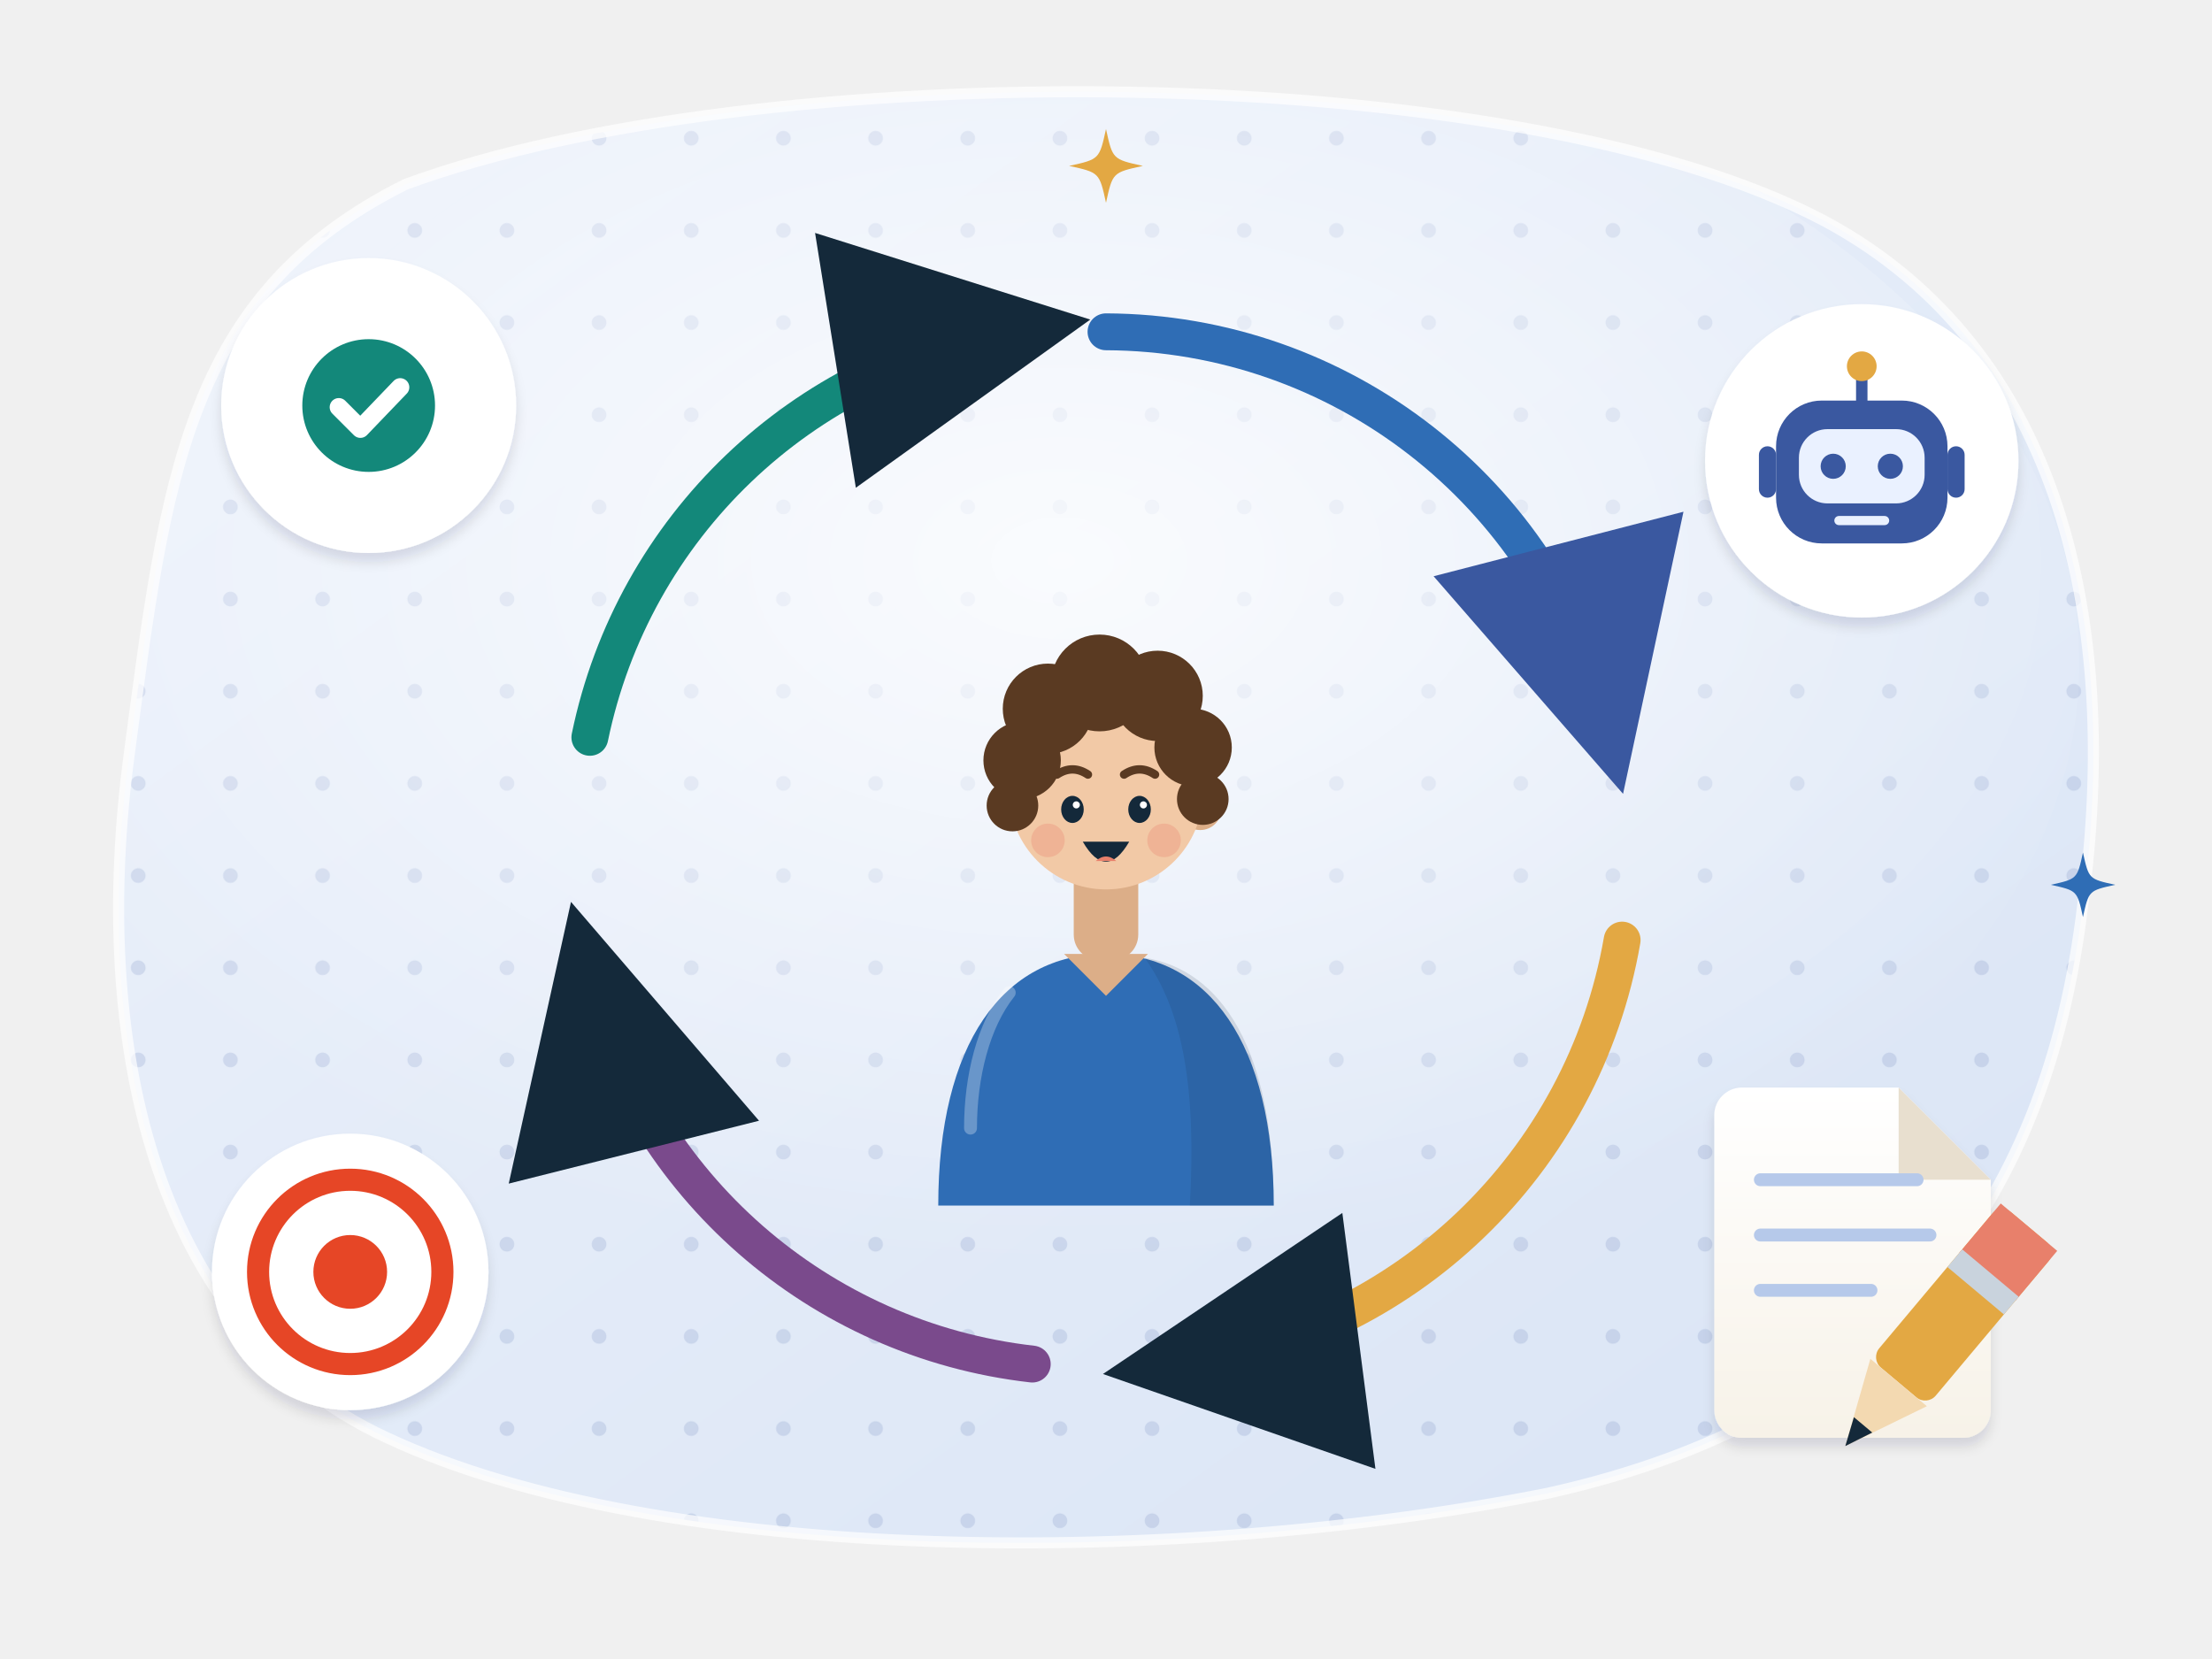
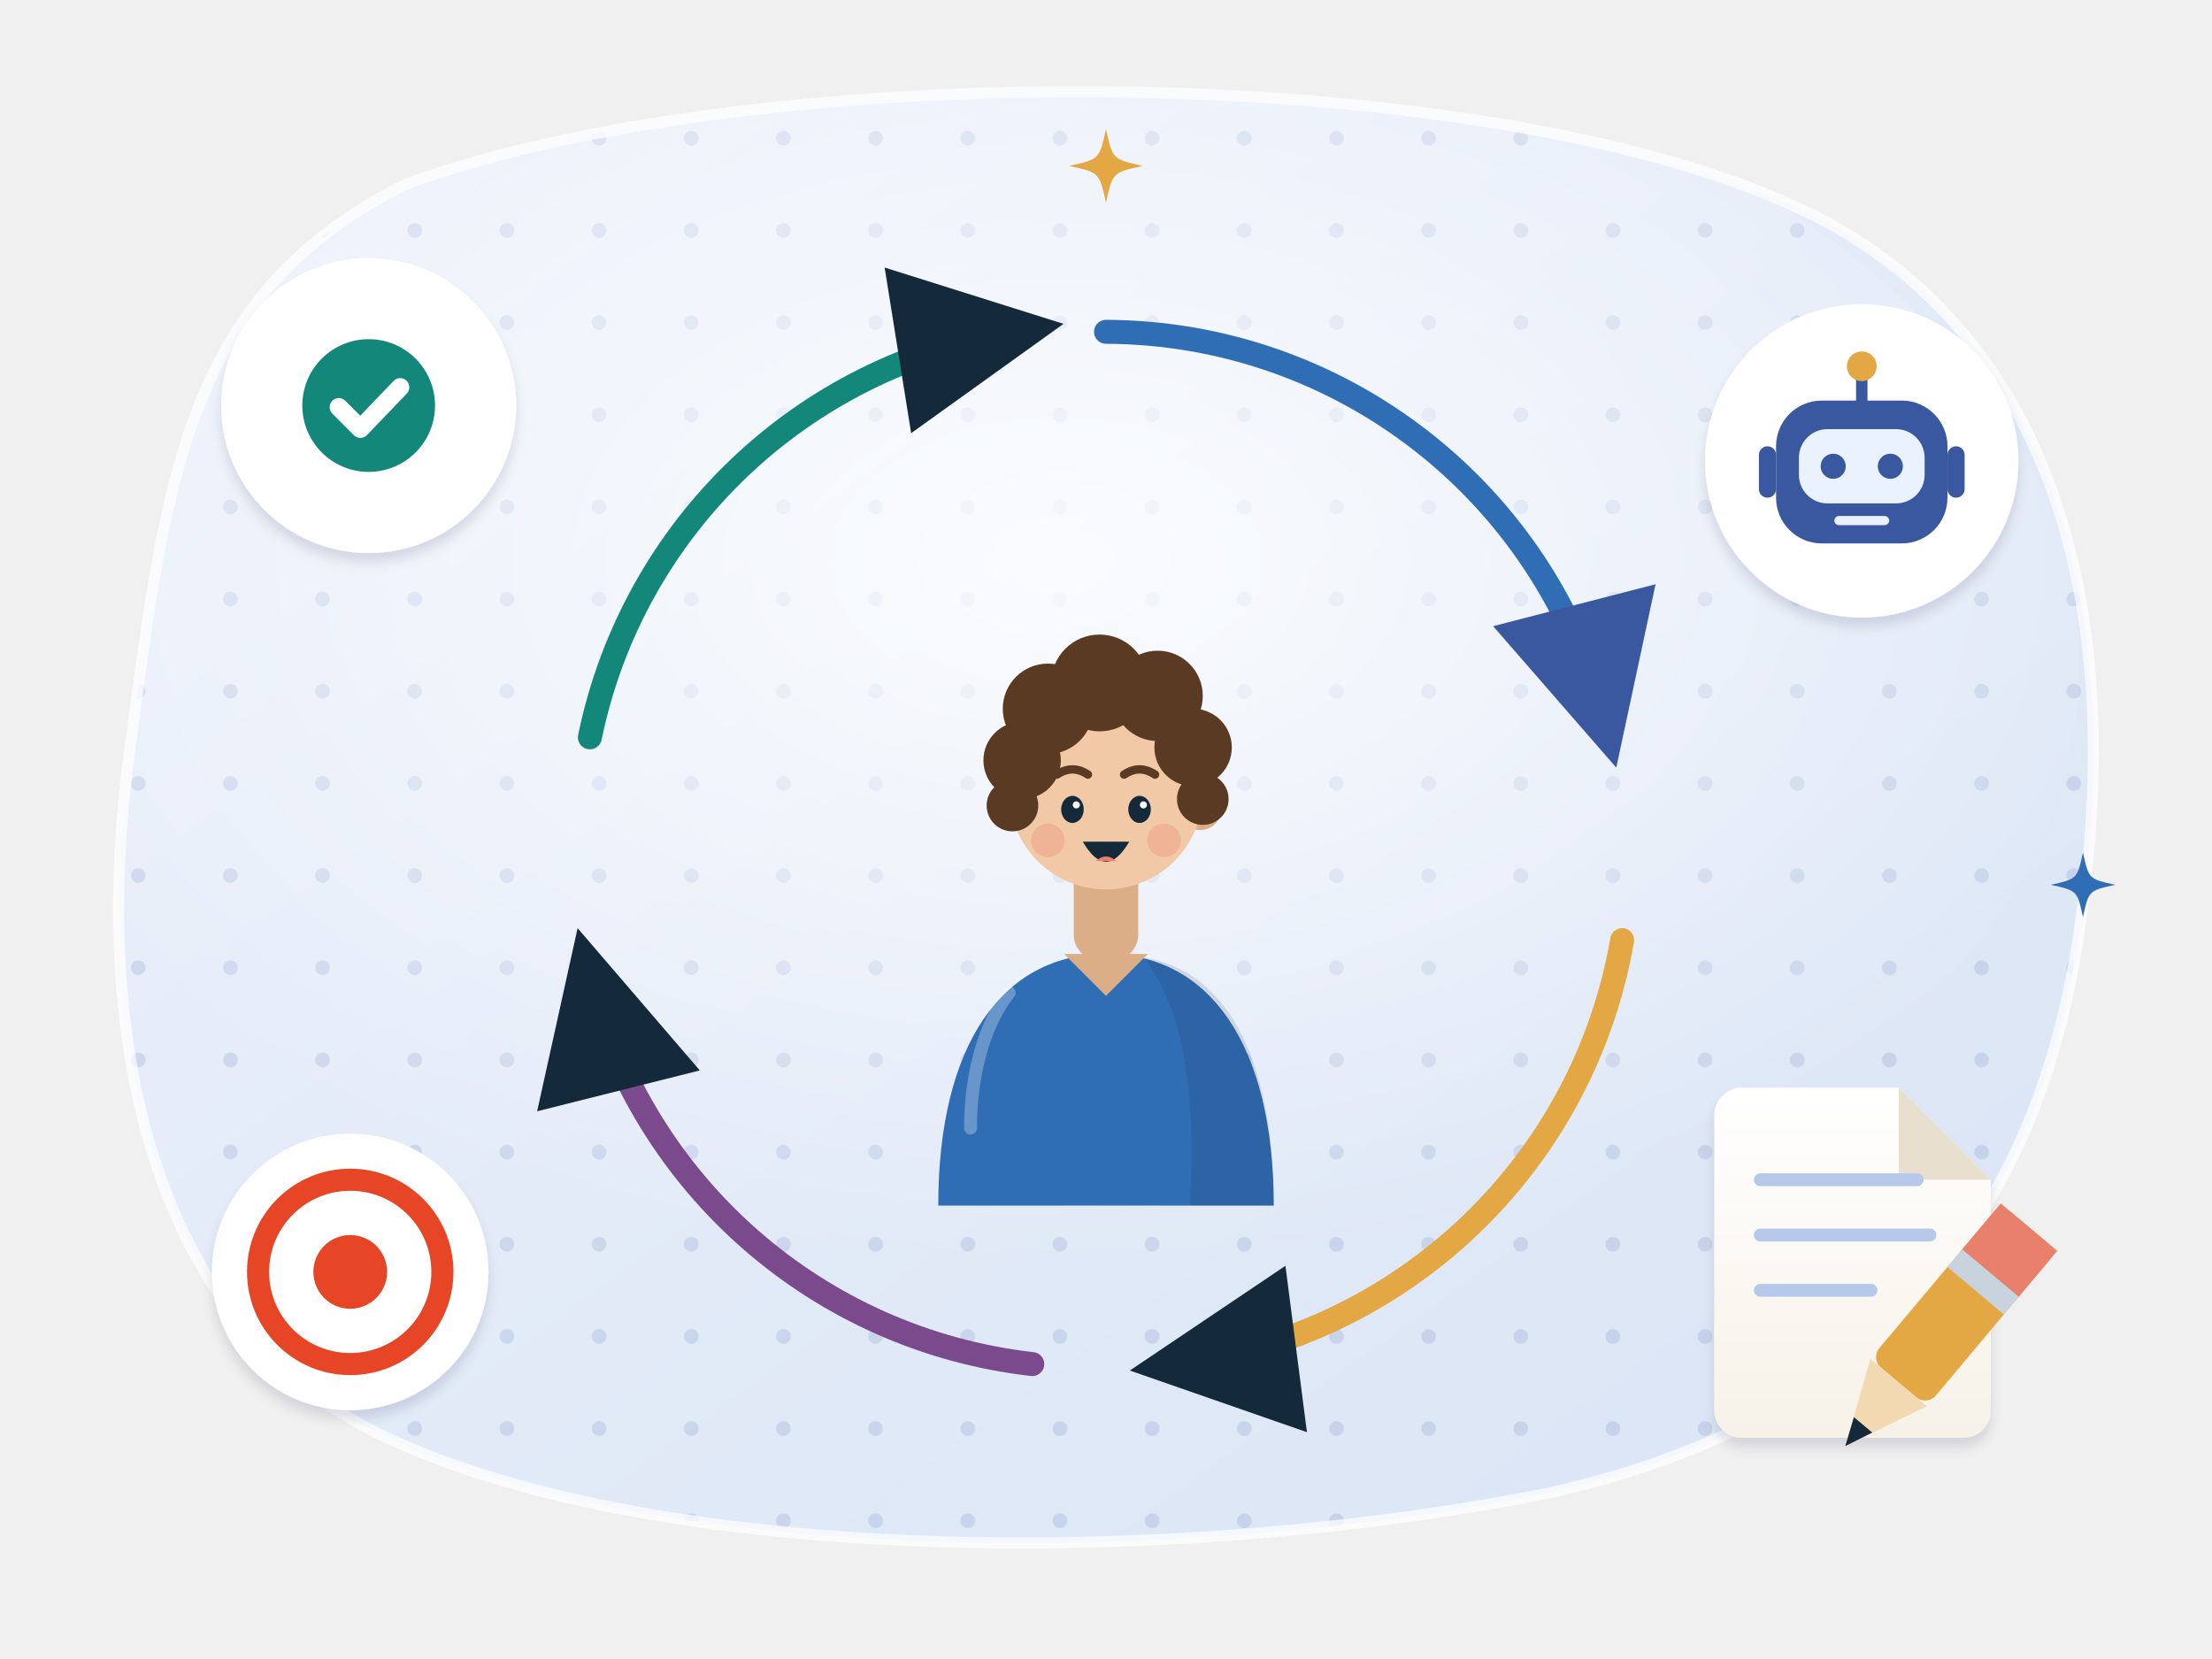
<svg xmlns="http://www.w3.org/2000/svg" viewBox="0 0 240 180" fill="none" role="img" aria-label="A loop of four arrows around a student: teacher feedback, AI feedback with a robot, a revised essay with a pencil, and a target for the next goal.">
  <style>
.w54x1-tw{animation:w54x1-tw 3s ease-in-out infinite;transform-box:fill-box;transform-origin:center}.w54x1-t2{animation-delay:-1s}.w54x1-t3{animation-delay:-2s}
.w54x1-fl{animation:w54x1-fl 6s ease-in-out infinite}.w54x1-f2{animation-delay:-2s}.w54x1-f3{animation-delay:-4s}
.w54x1-bl{animation:w54x1-bl 4.8s infinite;transform-box:fill-box;transform-origin:center}.w54x1-b2{animation-delay:-1.7s}.w54x1-b3{animation-delay:-3.2s}.w54x1-b4{animation-delay:-2.4s}
.w54x1-pu{animation:w54x1-pu 2.6s ease-in-out infinite;transform-box:fill-box;transform-origin:center}.w54x1-p2{animation-delay:-.9s}.w54x1-p3{animation-delay:-1.7s}
.w54x1-dr{stroke-dasharray:6 7;animation:w54x1-dr 1.8s linear infinite}
.w54x1-sp{animation:w54x1-sp 14s linear infinite;transform-box:fill-box;transform-origin:center}
.w54x1-sw{animation:w54x1-sw 3.4s ease-in-out infinite;transform-box:fill-box;transform-origin:50% 100%}
.w54x1-tk{animation:w54x1-tk 5s ease-in-out infinite;transform-box:fill-box;transform-origin:center}
.w54x1-wv{animation:w54x1-wv 2.4s ease-in-out infinite}.w54x1-w2{animation-delay:-.8s}.w54x1-w3{animation-delay:-1.6s}
.w54x1-dw{stroke-dasharray:400;stroke-dashoffset:400;animation:w54x1-dw 6s ease-in-out infinite}
@keyframes w54x1-tw{0%,100%{opacity:.35;transform:scale(.6)}50%{opacity:1;transform:scale(1)}}
@keyframes w54x1-fl{50%{transform:translateY(-4px)}}
@keyframes w54x1-bl{0%,93%,100%{transform:scaleY(1)}96%{transform:scaleY(.1)}}
@keyframes w54x1-pu{0%,100%{transform:scale(1)}50%{transform:scale(1.07)}}
@keyframes w54x1-dr{to{stroke-dashoffset:-26}}
@keyframes w54x1-sp{to{transform:rotate(360deg)}}
@keyframes w54x1-sw{0%,100%{transform:rotate(-4deg)}50%{transform:rotate(4deg)}}
@keyframes w54x1-tk{0%,100%{transform:rotate(0)}50%{transform:rotate(-10deg)}}
@keyframes w54x1-wv{0%,100%{opacity:.3}50%{opacity:1}}
@keyframes w54x1-dw{0%{stroke-dashoffset:400}40%,80%{stroke-dashoffset:0}100%{stroke-dashoffset:-400}}

@media (prefers-reduced-motion: reduce) { * { animation: none !important; } }
</style>
  <defs>
    <linearGradient id="w54x1-bg" x1="0" y1="0" x2="1" y2="1">
      <stop offset="0" stop-color="#edf2fb" />
      <stop offset="1" stop-color="#d9e4f5" />
    </linearGradient>
    <pattern id="w54x1-dots" width="10" height="10" patternUnits="userSpaceOnUse">
      <circle cx="5" cy="5" r=".8" fill="#3a58a0" fill-opacity=".14" />
    </pattern>
    <radialGradient id="w54x1-glow" cx=".5" cy=".42" r=".55">
      <stop offset="0" stop-color="#fff" stop-opacity=".8" />
      <stop offset="1" stop-color="#fff" stop-opacity="0" />
    </radialGradient>
    <filter id="w54x1-sh" x="-25%" y="-25%" width="150%" height="170%">
      <feDropShadow dx="0" dy="3" stdDeviation="3" flood-color="#14293a" flood-opacity=".16" />
      <feDropShadow dx="0" dy="1" stdDeviation=".6" flood-color="#14293a" flood-opacity=".12" />
    </filter>
    <filter id="w54x1-blur" x="-20%" y="-60%" width="140%" height="220%">
      <feGaussianBlur stdDeviation="4" />
    </filter>
    <linearGradient id="w54x1-gold" x1="0" y1="0" x2="0" y2="1">
      <stop offset="0" stop-color="#f4c162" />
      <stop offset="1" stop-color="#d9962e" />
    </linearGradient>
    <linearGradient id="w54x1-main" x1="0" y1="0" x2="0" y2="1">
      <stop offset="0" stop-color="#2f6db5" />
      <stop offset="1" stop-color="#3a58a0" />
    </linearGradient>
    <linearGradient id="w54x1-paper" x1="0" y1="0" x2="0" y2="1">
      <stop offset="0" stop-color="#fff" />
      <stop offset="1" stop-color="#f7f2e8" />
    </linearGradient>
    <linearGradient id="w54x1-navy" x1="0" y1="0" x2="0" y2="1">
      <stop offset="0" stop-color="#2c4c68" />
      <stop offset="1" stop-color="#14293a" />
    </linearGradient>
    <linearGradient id="w54x1-clay" x1="0" y1="0" x2="0" y2="1">
      <stop offset="0" stop-color="#f0694c" />
      <stop offset="1" stop-color="#c94a2c" />
    </linearGradient>
    <marker id="w54x1-ar" viewBox="0 0 10 10" refX="7" refY="5" markerWidth="7" markerHeight="7" orient="auto-start-reverse">
      <path d="M0 0L10 5L0 10z" fill="#14293a" />
    </marker>
    <marker id="w54x1-arm" viewBox="0 0 10 10" refX="7" refY="5" markerWidth="7" markerHeight="7" orient="auto-start-reverse">
      <path d="M0 0L10 5L0 10z" fill="#3a58a0" />
    </marker>
  </defs>
  <path d="M44 20C82 6 164 6 198 24c26 14 32 44 28 74-4 34-22 56-58 64-40 8-96 8-126-6C16 144 10 112 14 82c4-30 6-50 30-62z" fill="url(#w54x1-bg)" />
  <clipPath id="w54x1-clip">
    <path d="M44 20C82 6 164 6 198 24c26 14 32 44 28 74-4 34-22 56-58 64-40 8-96 8-126-6C16 144 10 112 14 82c4-30 6-50 30-62z" />
  </clipPath>
  <g clip-path="url(#w54x1-clip)">
    <rect width="240" height="180" fill="url(#w54x1-dots)" />
    <ellipse cx="115.2" cy="72" rx="110.4" ry="70.2" fill="url(#w54x1-glow)" />
  </g>
  <path d="M44 20C82 6 164 6 198 24c26 14 32 44 28 74-4 34-22 56-58 64-40 8-96 8-126-6C16 144 10 112 14 82c4-30 6-50 30-62z" stroke="#fff" stroke-opacity=".7" stroke-width="1.2" />
  <g class="w54x1-sp" style="transform-origin:120px 92px;transform-box:view-box">
-     <path d="M120 36a56 56 0 0 1 54 42" stroke="#2f6db5" stroke-width="4" stroke-linecap="round" marker-end="url(#w54x1-arm)" />
-     <path d="M176 102a56 56 0 0 1-48 46" stroke="#e3a843" stroke-width="4" stroke-linecap="round" marker-end="url(#w54x1-ar)" />
-     <path d="M112 148a56 56 0 0 1-48-42" stroke="#7a4a8c" stroke-width="4" stroke-linecap="round" marker-end="url(#w54x1-ar)" />
-     <path d="M64 80a56 56 0 0 1 46-44" stroke="#13887a" stroke-width="4" stroke-linecap="round" marker-end="url(#w54x1-ar)" />
+     <path d="M120 36a56 56 0 0 1 54 42" stroke="#2f6db5" stroke-width="2.6" stroke-linecap="round" marker-end="url(#w54x1-arm)" />
+     <path d="M176 102a56 56 0 0 1-48 46" stroke="#e3a843" stroke-width="2.6" stroke-linecap="round" marker-end="url(#w54x1-ar)" />
+     <path d="M112 148a56 56 0 0 1-48-42" stroke="#7a4a8c" stroke-width="2.6" stroke-linecap="round" marker-end="url(#w54x1-ar)" />
+     <path d="M64 80a56 56 0 0 1 46-44" stroke="#13887a" stroke-width="2.6" stroke-linecap="round" marker-end="url(#w54x1-ar)" />
  </g>
  <g transform="translate(120 86) scale(0.7)">
    <path d="M-26 64C-26 39-16 25 0 25C16 25 26 39 26 64z" fill="#2f6db5" />
    <path d="M6 25.6C18 27.5 26 40 26 64H13C14 46 12 34 6 25.6z" fill="#14293a" opacity=".13" />
    <path d="M-15 31C-19 36-21 44-21 52" stroke="#fff" stroke-opacity=".28" stroke-width="2" stroke-linecap="round" />
    <rect x="-5" y="9" width="10" height="17" rx="4" fill="#dcae88" />
    <path d="M-6.5 25L0 31.5L6.5 25z" fill="#dcae88" />
    <circle cx="-14.6" cy="2.5" r="3.3" fill="#dcae88" />
    <circle cx="14.6" cy="2.5" r="3.3" fill="#dcae88" />
    <circle r="15" fill="#f2c9a6" />
    <circle cx="-13" cy="-5" r="6" fill="#5a3a22" />
    <circle cx="-9" cy="-13" r="7" fill="#5a3a22" />
    <circle cx="-1" cy="-17" r="7.5" fill="#5a3a22" />
    <circle cx="8" cy="-15" r="7" fill="#5a3a22" />
    <circle cx="13.5" cy="-7" r="6" fill="#5a3a22" />
    <circle cx="-14.5" cy="2" r="4" fill="#5a3a22" />
    <circle cx="15" cy="1" r="4" fill="#5a3a22" />
    <g class="w54x1-bl ">
      <ellipse cx="-5.2" cy="2.6" rx="1.75" ry="2.1" fill="#14293a" />
      <ellipse cx="5.2" cy="2.6" rx="1.75" ry="2.1" fill="#14293a" />
      <circle cx="-4.6" cy="1.9" r=".55" fill="#fff" />
      <circle cx="5.8" cy="1.9" r=".55" fill="#fff" />
    </g>
    <path d="M-7.6-2.8q2.4-1.6 4.8 0M2.8-2.8q2.4-1.6 4.8 0" stroke="#5a3a22" stroke-width="1.3" stroke-linecap="round" fill="none" />
    <circle cx="-9" cy="7.4" r="2.6" fill="#e8806b" opacity=".3" />
    <circle cx="9" cy="7.4" r="2.6" fill="#e8806b" opacity=".3" />
    <path d="M-3.6 7.6q3.6 6.2 7.2 0z" fill="#14293a" />
    <path d="M-1.6 10.6q1.6-1.4 3.2 0" fill="#e8806b" />
  </g>
  <g class="w54x1-fl">
    <circle cx="40" cy="44" r="16" fill="#fff" filter="url(#w54x1-sh)" />
    <g transform="translate(40 44) scale(0.9)">
      <circle r="8" fill="#13887a" />
      <path d="M-3.6 .2l2.6 2.6 4.8-5" stroke="#fff" stroke-width="2.2" stroke-linecap="round" stroke-linejoin="round" fill="none" />
    </g>
  </g>
  <g class="w54x1-fl w54x1-f2">
    <circle cx="202" cy="50" r="17" fill="#fff" filter="url(#w54x1-sh)" />
    <g transform="translate(202 54) scale(0.62)">
      <path d="M0-17v-5" stroke="#3a58a0" stroke-width="2" stroke-linecap="round" />
      <circle cx="0" cy="-23" r="2.6" fill="#e3a843" />
      <rect x="-15" y="-17" width="30" height="25" rx="8" fill="#3a58a0" />
      <rect x="-11" y="-12" width="22" height="13" rx="5" fill="#eaf1ff" />
      <circle cx="-5" cy="-5.5" r="2.2" fill="#3a58a0" />
      <circle cx="5" cy="-5.5" r="2.2" fill="#3a58a0" />
      <path d="M-4 4h8" stroke="#eaf1ff" stroke-width="1.6" stroke-linecap="round" />
      <rect x="-18" y="-9" width="3" height="9" rx="1.5" fill="#3a58a0" />
      <rect x="15" y="-9" width="3" height="9" rx="1.5" fill="#3a58a0" />
    </g>
  </g>
  <g class="w54x1-fl w54x1-f3">
    <g filter="url(#w54x1-sh)">
      <path d="M189 118H206L216 128V153a3 3 0 0 1-3 3H189a3 3 0 0 1-3-3V121a3 3 0 0 1 3-3z" fill="url(#w54x1-paper)" />
    </g>
    <path d="M206 118L216 128H206z" fill="#e8dfcf" />
    <path d="M191 128h17.0" stroke="#b6c9ea" stroke-width="1.4" stroke-linecap="round" />
    <path d="M191 134h18.4" stroke="#b6c9ea" stroke-width="1.4" stroke-linecap="round" />
    <path d="M191 140h12.0" stroke="#b6c9ea" stroke-width="1.4" stroke-linecap="round" />
  </g>
  <g transform="translate(206 150) rotate(-50)">
    <rect x="0" y="-4" width="22" height="8" rx="1.5" fill="#e3a843" />
    <rect x="15" y="-4" width="7" height="8" fill="#e8806b" />
    <rect x="13" y="-4" width="2.5" height="8" fill="#c9d3dd" />
    <path d="M0 -4L-9 0L0 4z" fill="#f3d9b1" />
    <path d="M-6 -1.3L-9 0L-6 1.3z" fill="#14293a" />
  </g>
  <g class="w54x1-pu">
    <circle cx="38" cy="138" r="15" fill="#fff" filter="url(#w54x1-sh)" />
    <circle cx="38" cy="138" r="10" fill="none" stroke="#e64626" stroke-width="2.4" />
    <circle cx="38" cy="138" r="4" fill="#e64626" />
  </g>
  <path class="w54x1-tw " d="M120 14C120.72 17.28 120.72 17.28 124 18C120.72 18.72 120.72 18.72 120 22C119.28 18.72 119.28 18.72 116 18C119.28 17.28 119.28 17.28 120 14z" fill="#e3a843" />
  <path class="w54x1-tw w54x1-t2" d="M226 92.5C226.63 95.37 226.63 95.37 229.5 96C226.63 96.63 226.63 96.63 226 99.5C225.37 96.63 225.37 96.63 222.5 96C225.37 95.37 225.37 95.37 226 92.5z" fill="#2f6db5" />
</svg>
